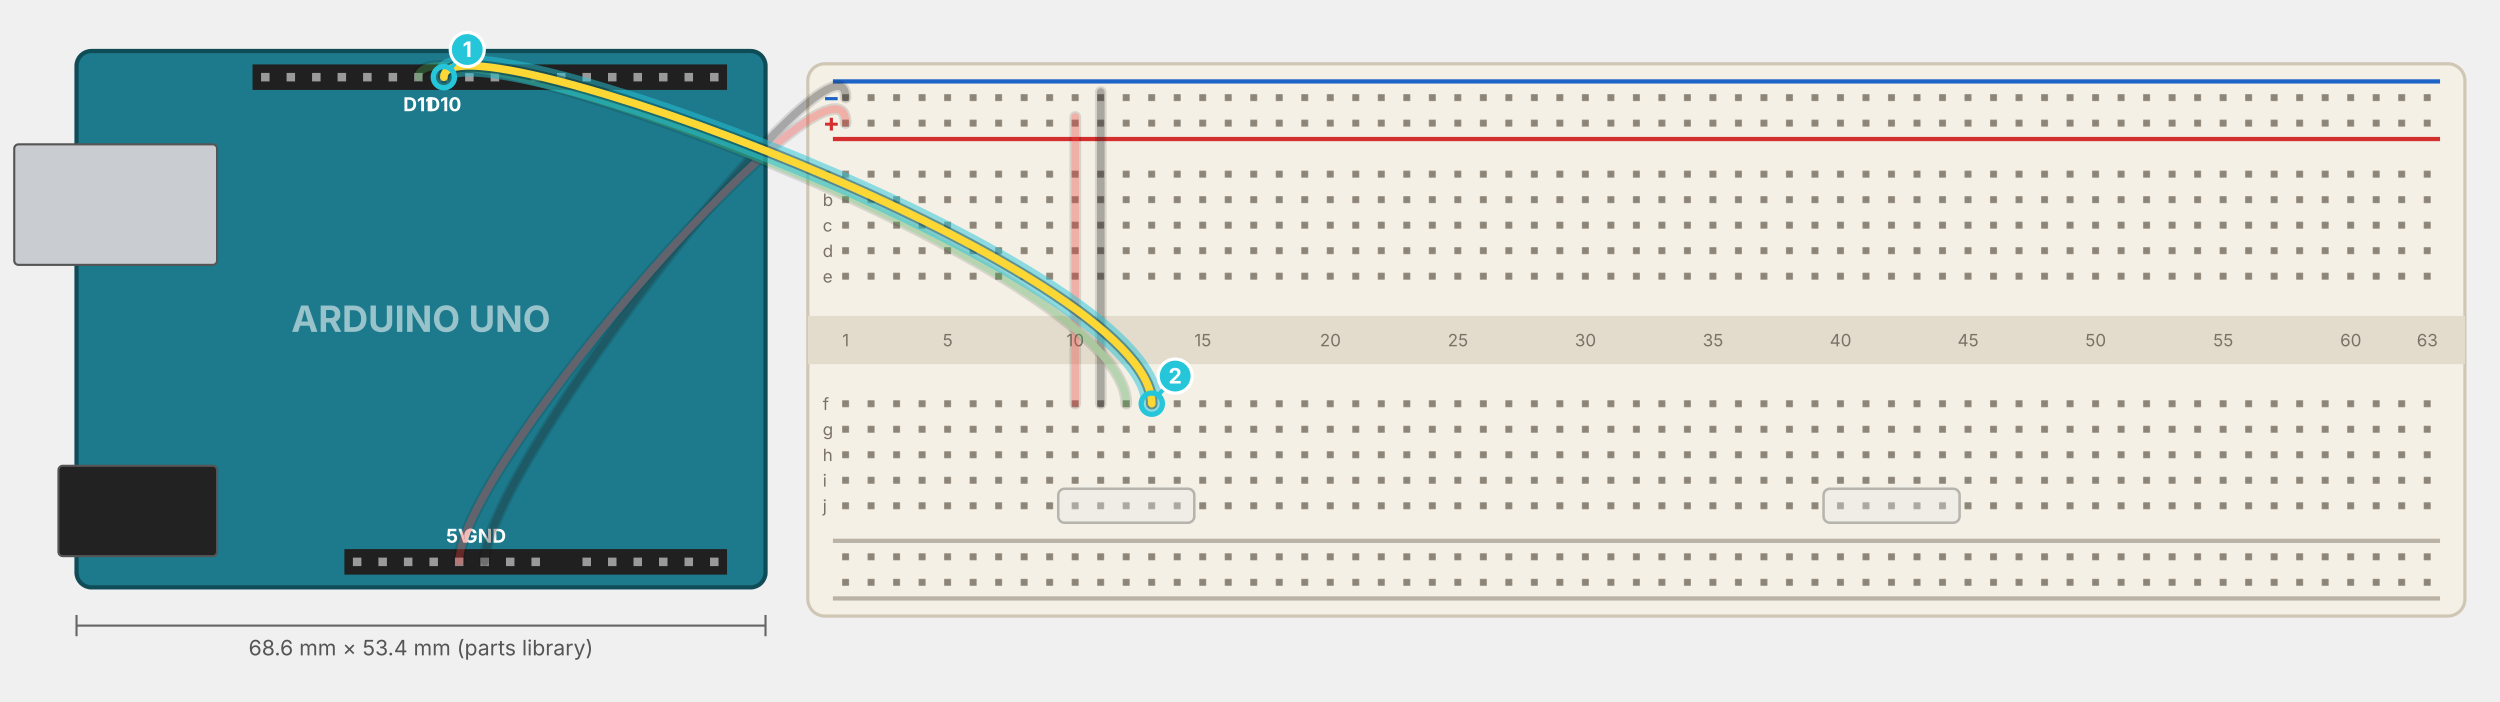
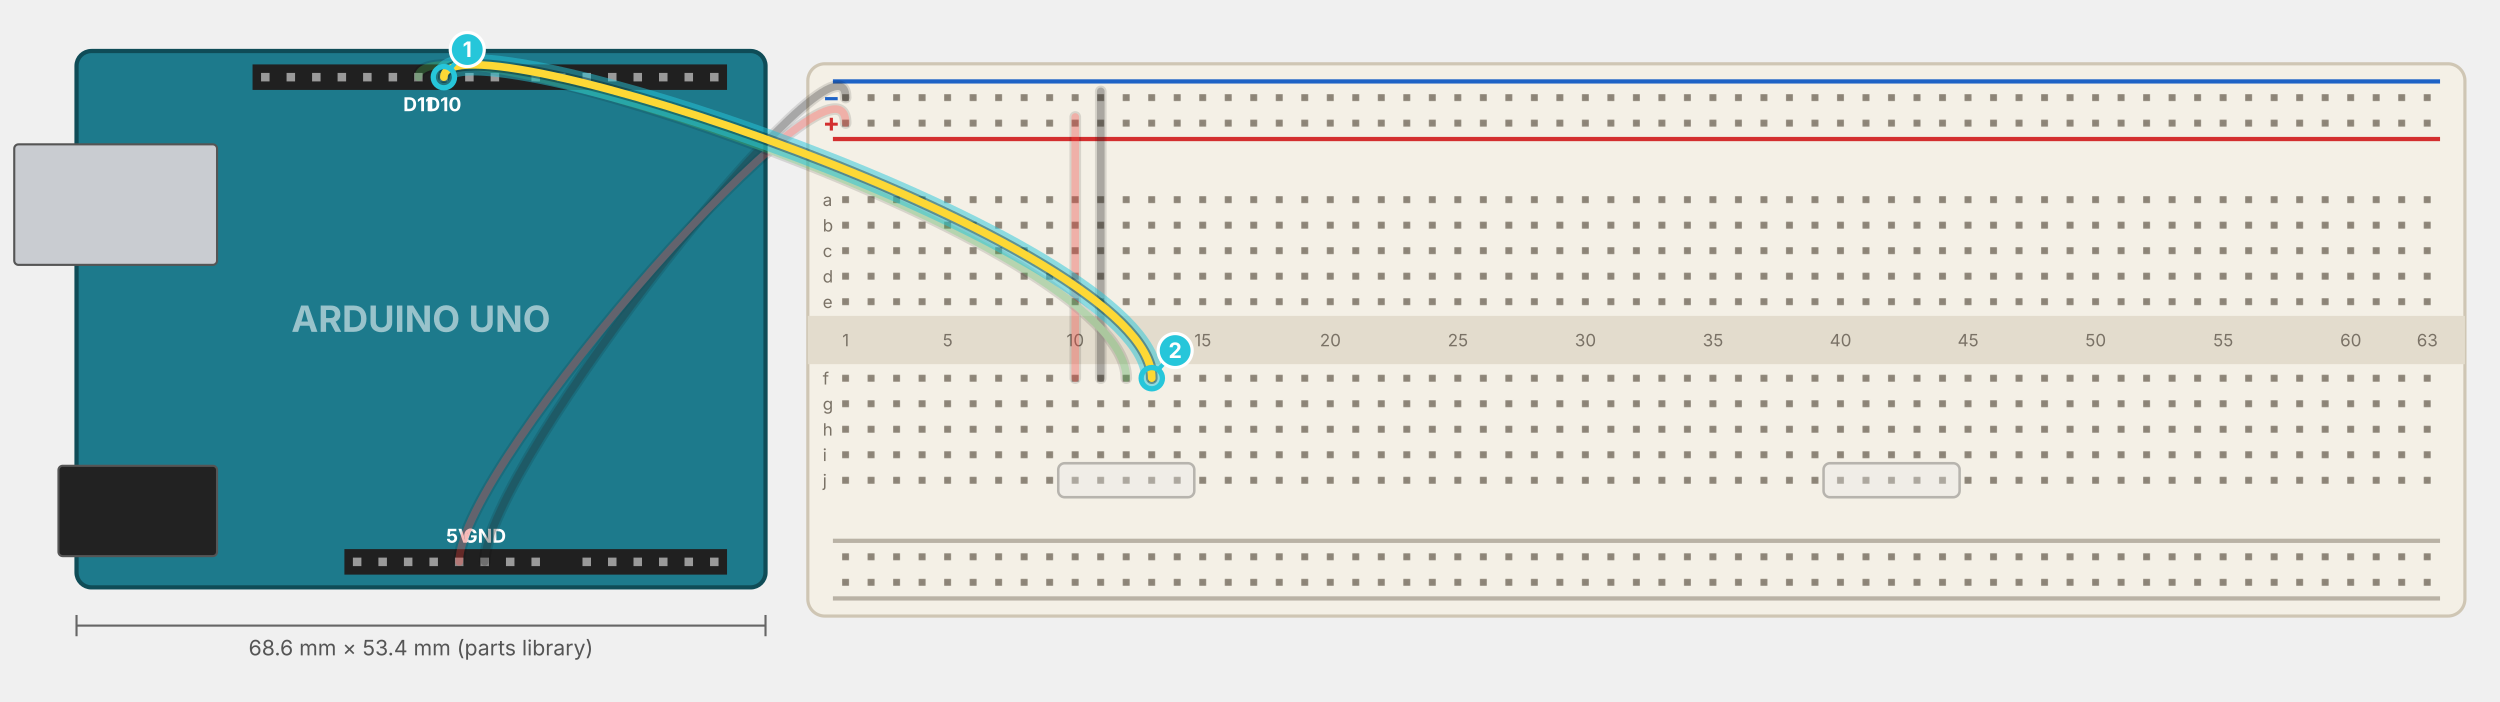
<svg xmlns="http://www.w3.org/2000/svg" viewBox="0 0 1176 330" font-family="system-ui,-apple-system,Segoe UI,sans-serif">
  <rect x="36" y="24" width="324.1" height="252.3" rx="7" fill="#1d7a8c" stroke="#0f4c57" stroke-width="2" />
  <rect x="6.7" y="67.9" width="95.4" height="56.7" rx="2" fill="#c9ccd1" stroke="#555" />
  <rect x="27.5" y="219.1" width="74.6" height="42.5" rx="2" fill="#222" stroke="#555" />
  <rect x="118.8" y="30.3" width="223.2" height="12.0" fill="#202020" />
  <rect x="162.0" y="258.3" width="180.0" height="12.0" fill="#202020" />
  <rect x="166.0" y="262.3" width="4" height="4" fill="#9a9a9a" />
  <rect x="178.0" y="262.3" width="4" height="4" fill="#9a9a9a" />
  <rect x="190.0" y="262.3" width="4" height="4" fill="#9a9a9a" />
  <rect x="202.0" y="262.3" width="4" height="4" fill="#9a9a9a" />
  <rect x="214.0" y="262.3" width="4" height="4" fill="#9a9a9a" />
  <rect x="226.0" y="262.3" width="4" height="4" fill="#9a9a9a" />
  <rect x="238.0" y="262.3" width="4" height="4" fill="#9a9a9a" />
  <rect x="250.0" y="262.3" width="4" height="4" fill="#9a9a9a" />
  <rect x="274.0" y="262.3" width="4" height="4" fill="#9a9a9a" />
  <rect x="286.0" y="262.3" width="4" height="4" fill="#9a9a9a" />
  <rect x="298.0" y="262.3" width="4" height="4" fill="#9a9a9a" />
  <rect x="310.0" y="262.3" width="4" height="4" fill="#9a9a9a" />
  <rect x="322.0" y="262.3" width="4" height="4" fill="#9a9a9a" />
  <rect x="334.0" y="262.3" width="4" height="4" fill="#9a9a9a" />
  <rect x="334.0" y="34.3" width="4" height="4" fill="#9a9a9a" />
  <rect x="322.0" y="34.3" width="4" height="4" fill="#9a9a9a" />
  <rect x="310.0" y="34.3" width="4" height="4" fill="#9a9a9a" />
  <rect x="298.0" y="34.3" width="4" height="4" fill="#9a9a9a" />
  <rect x="286.0" y="34.3" width="4" height="4" fill="#9a9a9a" />
  <rect x="274.0" y="34.3" width="4" height="4" fill="#9a9a9a" />
  <rect x="262.0" y="34.3" width="4" height="4" fill="#9a9a9a" />
  <rect x="250.0" y="34.3" width="4" height="4" fill="#9a9a9a" />
  <rect x="230.8" y="34.3" width="4" height="4" fill="#9a9a9a" />
  <rect x="218.8" y="34.3" width="4" height="4" fill="#9a9a9a" />
  <rect x="206.8" y="34.3" width="4" height="4" fill="#9a9a9a" />
  <rect x="194.8" y="34.3" width="4" height="4" fill="#9a9a9a" />
  <rect x="182.8" y="34.3" width="4" height="4" fill="#9a9a9a" />
  <rect x="170.8" y="34.3" width="4" height="4" fill="#9a9a9a" />
  <rect x="158.8" y="34.3" width="4" height="4" fill="#9a9a9a" />
  <rect x="146.8" y="34.3" width="4" height="4" fill="#9a9a9a" />
  <rect x="134.8" y="34.3" width="4" height="4" fill="#9a9a9a" />
  <rect x="122.8" y="34.3" width="4" height="4" fill="#9a9a9a" />
  <text x="198.0" y="156.1" text-anchor="middle" font-size="17" font-weight="700" fill="#ffffff" opacity=".55">ARDUINO UNO</text>
  <text x="216.0" y="255.3" text-anchor="middle" font-size="9" font-weight="700" fill="#fff">5V</text>
  <text x="208.8" y="52.3" text-anchor="middle" font-size="9" font-weight="700" fill="#fff">D10</text>
  <text x="196.8" y="52.3" text-anchor="middle" font-size="9" font-weight="700" fill="#fff">D11</text>
  <text x="228.0" y="255.3" text-anchor="middle" font-size="9" font-weight="700" fill="#fff">GND</text>
  <path d="M36 289.283v10M360.1 289.283v10M36 294.283H360.1" stroke="#666" fill="none" />
  <text x="198.0" y="308.283" text-anchor="middle" font-size="10" fill="#555">68.6 mm × 53.4 mm (parts library)</text>
  <rect x="380" y="30" width="779.5" height="259.8" rx="8" fill="#f4f0e6" stroke="#cfc6b4" stroke-width="1.5" />
  <rect x="380" y="148.6" width="779.5" height="22.7" fill="#e3dccd" />
-   <pattern id="holes" x="391.76" y="75.92" width="12" height="12" patternUnits="userSpaceOnUse">
+   <pattern id="holes" x="391.76" y="87.92" width="12" height="12" patternUnits="userSpaceOnUse">
    <rect x="4.4" y="4.4" width="3.2" height="3.2" fill="#8c8477" />
  </pattern>
-   <rect x="391.8" y="75.9" width="756" height="60" fill="url(#holes)" />
-   <rect x="391.8" y="183.9" width="756" height="60" fill="url(#holes)" />
+   <rect x="391.8" y="87.9" width="756" height="60" fill="url(#holes)" />
+   <rect x="391.8" y="171.9" width="756" height="60" fill="url(#holes)" />
  <rect x="391.8" y="51.9" width="756" height="12" fill="url(#holes)" />
  <line x1="391.8" y1="65.4" x2="1147.8" y2="65.4" stroke="#d32f2f" stroke-width="2" />
  <text x="387" y="61.9" font-size="12" font-weight="700" fill="#d32f2f">+</text>
  <rect x="391.8" y="39.9" width="756" height="12" fill="url(#holes)" />
  <line x1="391.8" y1="38.3" x2="1147.8" y2="38.3" stroke="#1e63c6" stroke-width="2" />
  <text x="387" y="49.9" font-size="12" font-weight="700" fill="#1e63c6">−</text>
  <rect x="391.8" y="256.0" width="756" height="12" fill="url(#holes)" />
  <line x1="391.8" y1="254.4" x2="1147.8" y2="254.4" stroke="#b9b2a5" stroke-width="2" />
  <rect x="391.8" y="268.0" width="756" height="12" fill="url(#holes)" />
  <line x1="391.8" y1="281.5" x2="1147.8" y2="281.5" stroke="#b9b2a5" stroke-width="2" />
  <text x="397.8" y="162.9" text-anchor="middle" font-size="8" fill="#7a7266">1</text>
  <text x="445.8" y="162.9" text-anchor="middle" font-size="8" fill="#7a7266">5</text>
  <text x="505.8" y="162.9" text-anchor="middle" font-size="8" fill="#7a7266">10</text>
  <text x="565.8" y="162.9" text-anchor="middle" font-size="8" fill="#7a7266">15</text>
  <text x="625.8" y="162.9" text-anchor="middle" font-size="8" fill="#7a7266">20</text>
  <text x="685.8" y="162.9" text-anchor="middle" font-size="8" fill="#7a7266">25</text>
  <text x="745.8" y="162.9" text-anchor="middle" font-size="8" fill="#7a7266">30</text>
  <text x="805.8" y="162.9" text-anchor="middle" font-size="8" fill="#7a7266">35</text>
  <text x="865.8" y="162.9" text-anchor="middle" font-size="8" fill="#7a7266">40</text>
  <text x="925.8" y="162.9" text-anchor="middle" font-size="8" fill="#7a7266">45</text>
  <text x="985.8" y="162.9" text-anchor="middle" font-size="8" fill="#7a7266">50</text>
  <text x="1045.8" y="162.9" text-anchor="middle" font-size="8" fill="#7a7266">55</text>
  <text x="1105.8" y="162.9" text-anchor="middle" font-size="8" fill="#7a7266">60</text>
  <text x="1141.8" y="162.9" text-anchor="middle" font-size="8" fill="#7a7266">63</text>
-   <text x="387" y="84.9" font-size="8" fill="#7a7266">a</text>
-   <text x="387" y="96.9" font-size="8" fill="#7a7266">b</text>
-   <text x="387" y="108.9" font-size="8" fill="#7a7266">c</text>
-   <text x="387" y="120.9" font-size="8" fill="#7a7266">d</text>
-   <text x="387" y="132.9" font-size="8" fill="#7a7266">e</text>
-   <text x="387" y="192.9" font-size="8" fill="#7a7266">f</text>
-   <text x="387" y="204.9" font-size="8" fill="#7a7266">g</text>
-   <text x="387" y="216.9" font-size="8" fill="#7a7266">h</text>
-   <text x="387" y="228.9" font-size="8" fill="#7a7266">i</text>
-   <text x="387" y="240.9" font-size="8" fill="#7a7266">j</text>
+   <text x="387" y="96.9" font-size="8" fill="#7a7266">a</text>
+   <text x="387" y="108.9" font-size="8" fill="#7a7266">b</text>
+   <text x="387" y="120.9" font-size="8" fill="#7a7266">c</text>
+   <text x="387" y="132.9" font-size="8" fill="#7a7266">d</text>
+   <text x="387" y="144.9" font-size="8" fill="#7a7266">e</text>
+   <text x="387" y="180.9" font-size="8" fill="#7a7266">f</text>
+   <text x="387" y="192.9" font-size="8" fill="#7a7266">g</text>
+   <text x="387" y="204.9" font-size="8" fill="#7a7266">h</text>
+   <text x="387" y="216.9" font-size="8" fill="#7a7266">i</text>
+   <text x="387" y="228.9" font-size="8" fill="#7a7266">j</text>
  <g class="ps-old" opacity=".35">
-     <rect x="497.8" y="229.9" width="64.0" height="16.0" rx="3" fill="#e9e9e9" stroke="#444" stroke-width="1.2" />
-     <rect x="857.8" y="229.9" width="64.0" height="16.0" rx="3" fill="#e9e9e9" stroke="#444" stroke-width="1.2" />
+     <rect x="497.8" y="217.9" width="64.0" height="16.0" rx="3" fill="#e9e9e9" stroke="#444" stroke-width="1.2" />
+     <rect x="857.8" y="217.9" width="64.0" height="16.0" rx="3" fill="#e9e9e9" stroke="#444" stroke-width="1.2" />
    <path d="M228.0 264.3C228.0 219.9 397.8 4.0 397.8 45.9" stroke="#0005" stroke-width="5.5" fill="none" stroke-linecap="round" />
    <path d="M228.0 264.3C228.0 219.9 397.8 4.0 397.8 45.9" stroke="#202020" stroke-width="3.6" fill="none" stroke-linecap="round" />
    <path d="M216.0 264.3C216.0 218.5 397.8 12.1 397.8 57.9" stroke="#0005" stroke-width="5.5" fill="none" stroke-linecap="round" />
    <path d="M216.0 264.3C216.0 218.5 397.8 12.1 397.8 57.9" stroke="#E53935" stroke-width="3.6" fill="none" stroke-linecap="round" />
-     <path d="M505.8 57.9C505.8 33.9 505.8 165.9 505.8 189.9" stroke="#0005" stroke-width="5.5" fill="none" stroke-linecap="round" />
-     <path d="M505.8 57.9C505.8 33.9 505.8 165.9 505.8 189.9" stroke="#E53935" stroke-width="3.6" fill="none" stroke-linecap="round" />
-     <path d="M517.8 45.9C517.8 21.9 517.8 165.9 517.8 189.9" stroke="#0005" stroke-width="5.5" fill="none" stroke-linecap="round" />
-     <path d="M517.8 45.9C517.8 21.9 517.8 165.9 517.8 189.9" stroke="#202020" stroke-width="3.6" fill="none" stroke-linecap="round" />
-     <path d="M196.8 36.3C196.8 4.0 529.8 126.0 529.8 189.9" stroke="#0005" stroke-width="5.5" fill="none" stroke-linecap="round" />
-     <path d="M196.8 36.3C196.8 4.0 529.8 126.0 529.8 189.9" stroke="#43A047" stroke-width="3.6" fill="none" stroke-linecap="round" />
+     <path d="M505.8 57.9C505.8 33.9 505.8 153.9 505.8 177.9" stroke="#0005" stroke-width="5.5" fill="none" stroke-linecap="round" />
+     <path d="M505.8 57.9C505.8 33.9 505.8 153.9 505.8 177.9" stroke="#E53935" stroke-width="3.6" fill="none" stroke-linecap="round" />
+     <path d="M517.8 45.9C517.8 21.9 517.8 153.9 517.8 177.9" stroke="#0005" stroke-width="5.5" fill="none" stroke-linecap="round" />
+     <path d="M517.8 45.9C517.8 21.9 517.8 153.9 517.8 177.9" stroke="#202020" stroke-width="3.6" fill="none" stroke-linecap="round" />
+     <path d="M196.8 36.3C196.8 4.0 529.8 114.0 529.8 177.9" stroke="#0005" stroke-width="5.5" fill="none" stroke-linecap="round" />
+     <path d="M196.8 36.3C196.8 4.0 529.8 114.0 529.8 177.9" stroke="#43A047" stroke-width="3.6" fill="none" stroke-linecap="round" />
  </g>
  <g class="ps-new" data-anim="wire" data-id="matrix_select">
-     <path d="M208.8 36.3C208.8 4.0 541.8 126.0 541.8 189.9" stroke="#26c6da" stroke-width="10" fill="none" stroke-linecap="round" opacity=".5" />
-     <path d="M208.8 36.3C208.8 4.0 541.8 126.0 541.8 189.9" stroke="#0005" stroke-width="5.5" fill="none" stroke-linecap="round" />
-     <path d="M208.8 36.3C208.8 4.0 541.8 126.0 541.8 189.9" stroke="#FDD835" stroke-width="3.6" fill="none" stroke-linecap="round" />
+     <path d="M208.8 36.3C208.8 4.0 541.8 114.0 541.8 177.9" stroke="#26c6da" stroke-width="10" fill="none" stroke-linecap="round" opacity=".5" />
+     <path d="M208.8 36.3C208.8 4.0 541.8 114.0 541.8 177.9" stroke="#0005" stroke-width="5.5" fill="none" stroke-linecap="round" />
+     <path d="M208.8 36.3C208.8 4.0 541.8 114.0 541.8 177.9" stroke="#FDD835" stroke-width="3.6" fill="none" stroke-linecap="round" />
  </g>
  <g class="ps-marks">
    <circle cx="208.8" cy="36.3" r="5" fill="none" stroke="#26c6da" stroke-width="2.5" />
    <line x1="211.8" y1="32.3" x2="219.8" y2="23.3" stroke="#26c6da" stroke-width="2" />
    <circle cx="219.8" cy="23.3" r="8" fill="#26c6da" stroke="#fff" stroke-width="1.5" />
    <text x="219.8" y="26.8" text-anchor="middle" font-size="10" font-weight="700" fill="#fff">1</text>
-     <circle cx="541.8" cy="189.9" r="5" fill="none" stroke="#26c6da" stroke-width="2.5" />
-     <line x1="544.8" y1="185.9" x2="552.8" y2="176.9" stroke="#26c6da" stroke-width="2" />
-     <circle cx="552.8" cy="176.9" r="8" fill="#26c6da" stroke="#fff" stroke-width="1.5" />
-     <text x="552.8" y="180.4" text-anchor="middle" font-size="10" font-weight="700" fill="#fff">2</text>
+     <circle cx="541.8" cy="177.9" r="5" fill="none" stroke="#26c6da" stroke-width="2.5" />
+     <line x1="544.8" y1="173.9" x2="552.8" y2="164.9" stroke="#26c6da" stroke-width="2" />
+     <circle cx="552.8" cy="164.9" r="8" fill="#26c6da" stroke="#fff" stroke-width="1.5" />
+     <text x="552.8" y="168.4" text-anchor="middle" font-size="10" font-weight="700" fill="#fff">2</text>
  </g>
</svg>
